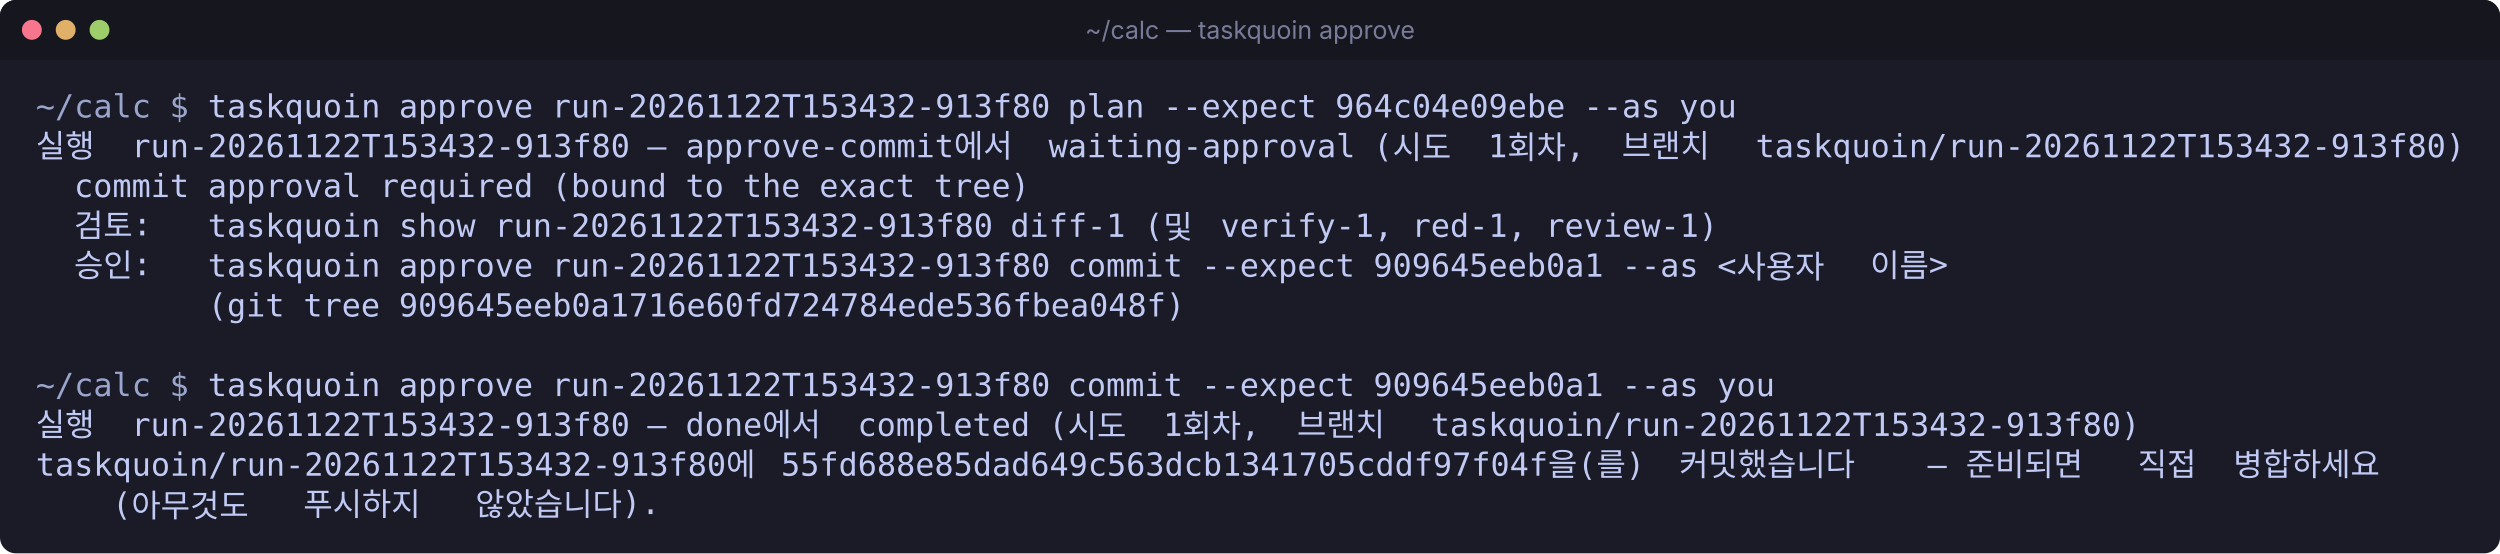
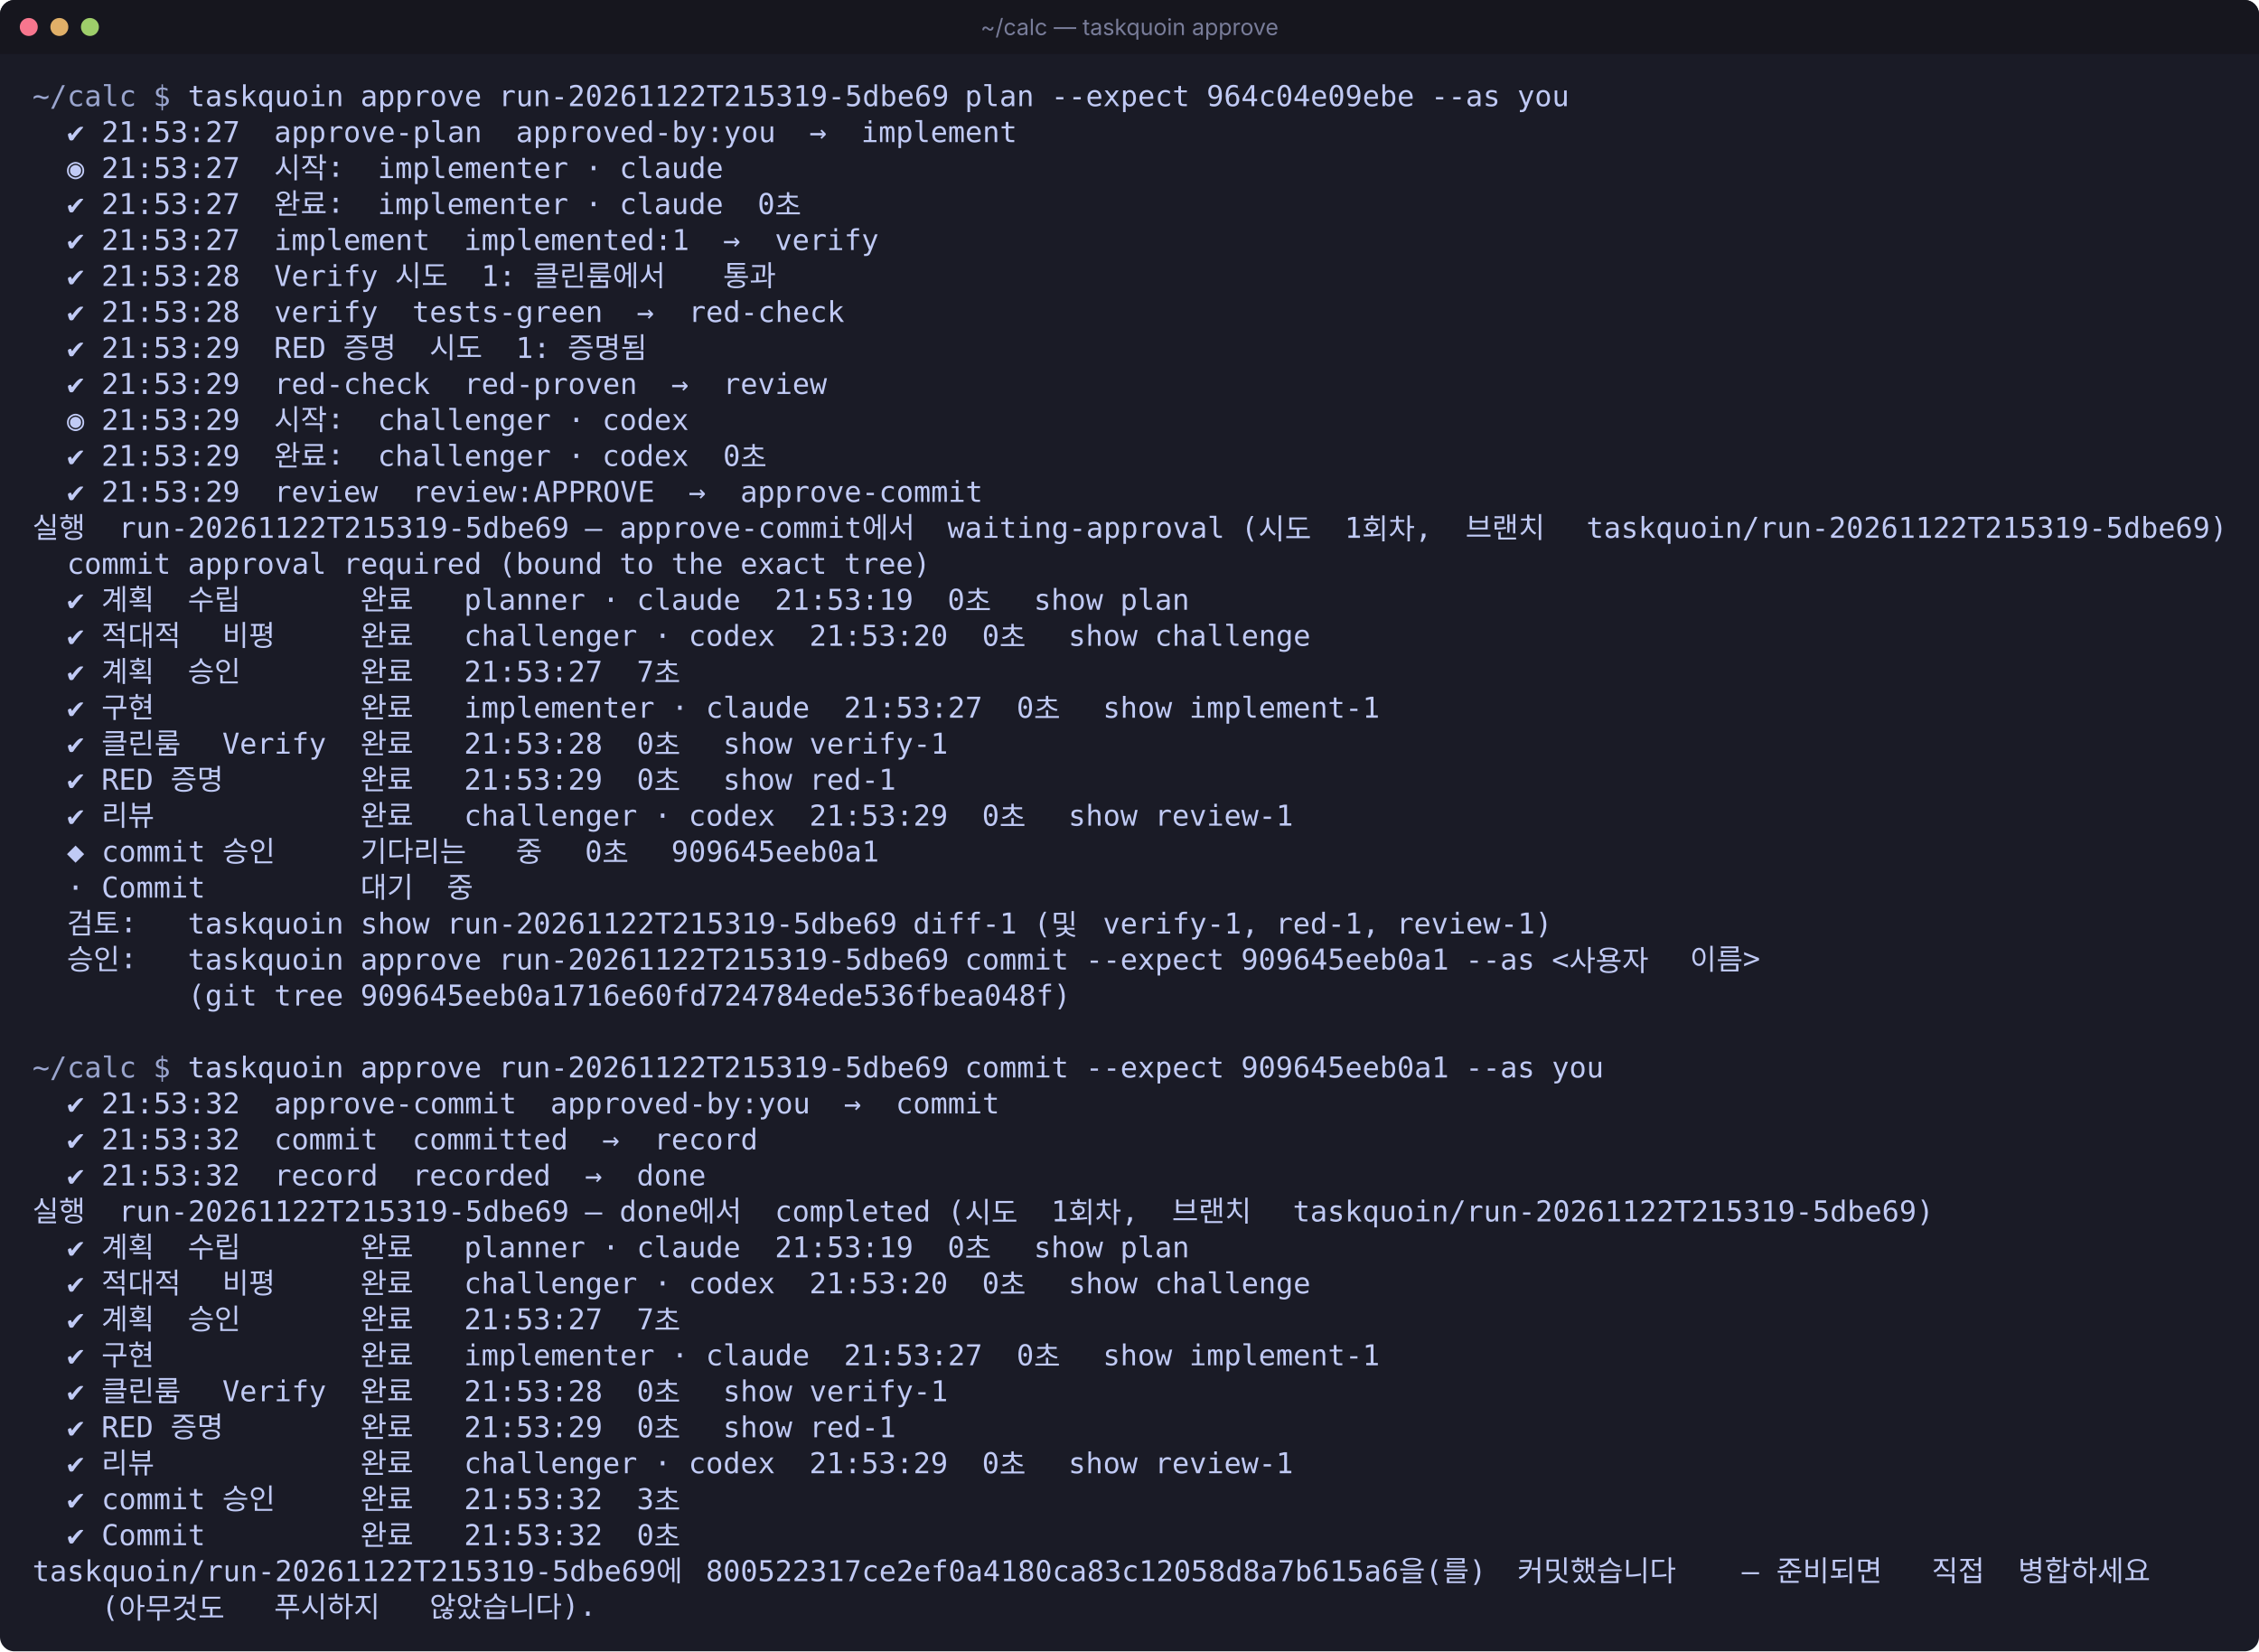
- <svg xmlns="http://www.w3.org/2000/svg" width="1256" height="278" viewBox="0 0 1256 278" role="img" aria-label="~/calc — taskquoin approve">
-   <rect width="1256" height="278" rx="8" fill="#1a1b26" />
+ <svg xmlns="http://www.w3.org/2000/svg" width="1256" height="918" viewBox="0 0 1256 918" role="img" aria-label="~/calc — taskquoin approve">
+   <rect width="1256" height="918" rx="8" fill="#1a1b26" />
  <path d="M0 8a8 8 0 0 1 8-8h1240a8 8 0 0 1 8 8v22h-1256z" fill="#16161e" />
  <circle cx="16" cy="15" r="5" fill="#f7768e" />
  <circle cx="33" cy="15" r="5" fill="#e0af68" />
  <circle cx="50" cy="15" r="5" fill="#9ece6a" />
  <text x="628" y="19.5" text-anchor="middle" font-family="system-ui,-apple-system,'Segoe UI',sans-serif" font-size="12.5" fill="#787c99">~/calc — taskquoin approve</text>
  <g font-family="'Cascadia Mono','JetBrains Mono','DejaVu Sans Mono',Menlo,Consolas,'Noto Sans Mono CJK SC','Noto Sans Mono','Segoe UI Symbol','Noto Sans Symbols 2','Apple Symbols',monospace" font-size="16" xml:space="preserve">
    <text x="18 27.6 37.2 46.8 56.4 66" y="59" fill="#9aa5ce">~/calc</text>
    <text x="85.2" y="59" fill="#9aa5ce">$</text>
    <text x="104.4 114 123.6 133.2 142.8 152.4 162 171.6 181.2" y="59" fill="#c0caf5">taskquoin</text>
    <text x="200.4 210 219.6 229.2 238.8 248.4 258" y="59" fill="#c0caf5">approve</text>
-     <text x="277.2 286.8 296.4 306 315.6 325.2 334.8 344.4 354 363.6 373.2 382.8 392.4 402 411.6 421.2 430.8 440.4 450 459.6 469.2 478.8 488.4 498 507.6 517.2" y="59" fill="#c0caf5">run-20261122T153432-913f80</text>
+     <text x="277.2 286.8 296.4 306 315.6 325.2 334.8 344.4 354 363.6 373.2 382.8 392.4 402 411.6 421.2 430.8 440.4 450 459.6 469.2 478.8 488.4 498 507.6 517.2" y="59" fill="#c0caf5">run-20261122T215319-5dbe69</text>
    <text x="536.4 546 555.6 565.2" y="59" fill="#c0caf5">plan</text>
    <text x="584.4 594 603.6 613.2 622.8 632.4 642 651.6" y="59" fill="#c0caf5">--expect</text>
    <text x="670.8 680.4 690 699.6 709.2 718.8 728.4 738 747.6 757.2 766.8 776.4" y="59" fill="#c0caf5">964c04e09ebe</text>
    <text x="795.6 805.2 814.8 824.4" y="59" fill="#c0caf5">--as</text>
    <text x="843.6 853.2 862.8" y="59" fill="#c0caf5">you</text>
-     <text x="18 37.2" y="79" fill="#c0caf5">실행</text>
-     <text x="66 75.6 85.2 94.8 104.4 114 123.6 133.2 142.8 152.4 162 171.6 181.2 190.8 200.4 210 219.6 229.2 238.8 248.4 258 267.6 277.2 286.8 296.4 306" y="79" fill="#c0caf5">run-20261122T153432-913f80</text>
-     <text x="325.2" y="79" fill="#c0caf5">—</text>
-     <text x="344.4 354 363.6 373.2 382.8 392.4 402 411.6 421.2 430.8 440.4 450 459.6 469.2 478.8 498" y="79" fill="#c0caf5">approve-commit에서</text>
-     <text x="526.8 536.4 546 555.6 565.2 574.8 584.4 594 603.6 613.2 622.8 632.4 642 651.6 661.2 670.8" y="79" fill="#c0caf5">waiting-approval</text>
-     <text x="690 699.6 718.8" y="79" fill="#c0caf5">(시도</text>
-     <text x="747.6 757.2 776.4 795.6" y="79" fill="#c0caf5">1회차,</text>
-     <text x="814.8 834 853.2" y="79" fill="#c0caf5">브랜치</text>
-     <text x="882 891.6 901.2 910.8 920.4 930 939.6 949.2 958.8 968.4 978 987.6 997.2 1006.8 1016.4 1026 1035.6 1045.2 1054.8 1064.4 1074 1083.6 1093.2 1102.8 1112.4 1122 1131.6 1141.2 1150.8 1160.4 1170 1179.6 1189.2 1198.8 1208.4 1218 1227.6" y="79" fill="#c0caf5">taskquoin/run-20261122T153432-913f80)</text>
-     <text x="37.2 46.8 56.4 66 75.6 85.2" y="99" fill="#c0caf5">commit</text>
-     <text x="104.4 114 123.6 133.2 142.8 152.4 162 171.6" y="99" fill="#c0caf5">approval</text>
-     <text x="190.8 200.4 210 219.6 229.2 238.8 248.4 258" y="99" fill="#c0caf5">required</text>
-     <text x="277.2 286.8 296.4 306 315.6 325.2" y="99" fill="#c0caf5">(bound</text>
-     <text x="344.4 354" y="99" fill="#c0caf5">to</text>
-     <text x="373.2 382.8 392.4" y="99" fill="#c0caf5">the</text>
-     <text x="411.6 421.2 430.8 440.4 450" y="99" fill="#c0caf5">exact</text>
-     <text x="469.2 478.8 488.4 498 507.6" y="99" fill="#c0caf5">tree)</text>
-     <text x="37.2 56.4 75.6" y="119" fill="#c0caf5">검토:</text>
-     <text x="104.4 114 123.6 133.2 142.8 152.4 162 171.6 181.2" y="119" fill="#c0caf5">taskquoin</text>
-     <text x="200.4 210 219.6 229.2" y="119" fill="#c0caf5">show</text>
-     <text x="248.4 258 267.6 277.2 286.8 296.4 306 315.6 325.2 334.8 344.4 354 363.6 373.2 382.8 392.4 402 411.6 421.2 430.8 440.4 450 459.6 469.2 478.8 488.4" y="119" fill="#c0caf5">run-20261122T153432-913f80</text>
-     <text x="507.6 517.2 526.8 536.4 546 555.6" y="119" fill="#c0caf5">diff-1</text>
-     <text x="574.8 584.4" y="119" fill="#c0caf5">(및</text>
-     <text x="613.2 622.8 632.4 642 651.6 661.2 670.8 680.4 690" y="119" fill="#c0caf5">verify-1,</text>
-     <text x="709.2 718.8 728.4 738 747.6 757.2" y="119" fill="#c0caf5">red-1,</text>
-     <text x="776.4 786 795.6 805.2 814.8 824.4 834 843.6 853.2" y="119" fill="#c0caf5">review-1)</text>
-     <text x="37.2 56.4 75.6" y="139" fill="#c0caf5">승인:</text>
-     <text x="104.4 114 123.6 133.2 142.8 152.4 162 171.6 181.2" y="139" fill="#c0caf5">taskquoin</text>
-     <text x="200.4 210 219.6 229.2 238.8 248.4 258" y="139" fill="#c0caf5">approve</text>
-     <text x="277.2 286.8 296.4 306 315.6 325.2 334.8 344.4 354 363.6 373.2 382.8 392.4 402 411.6 421.2 430.8 440.4 450 459.6 469.2 478.8 488.4 498 507.6 517.2" y="139" fill="#c0caf5">run-20261122T153432-913f80</text>
-     <text x="536.4 546 555.6 565.2 574.8 584.4" y="139" fill="#c0caf5">commit</text>
-     <text x="603.6 613.2 622.8 632.4 642 651.6 661.2 670.8" y="139" fill="#c0caf5">--expect</text>
-     <text x="690 699.6 709.2 718.8 728.4 738 747.6 757.2 766.8 776.4 786 795.6" y="139" fill="#c0caf5">909645eeb0a1</text>
-     <text x="814.8 824.4 834 843.6" y="139" fill="#c0caf5">--as</text>
-     <text x="862.8 872.4 891.6 910.8" y="139" fill="#c0caf5">&lt;사용자</text>
-     <text x="939.6 958.8 978" y="139" fill="#c0caf5">이름&gt;</text>
-     <text x="104.4 114 123.6 133.2" y="159" fill="#c0caf5">(git</text>
-     <text x="152.4 162 171.6 181.2" y="159" fill="#c0caf5">tree</text>
-     <text x="200.4 210 219.6 229.2 238.8 248.4 258 267.6 277.2 286.8 296.4 306 315.6 325.2 334.8 344.4 354 363.6 373.2 382.8 392.4 402 411.6 421.2 430.8 440.4 450 459.6 469.2 478.8 488.4 498 507.6 517.2 526.8 536.4 546 555.6 565.2 574.8 584.4" y="159" fill="#c0caf5">909645eeb0a1716e60fd724784ede536fbea048f)</text>
-     <text x="18 27.6 37.2 46.8 56.4 66" y="199" fill="#9aa5ce">~/calc</text>
-     <text x="85.2" y="199" fill="#9aa5ce">$</text>
-     <text x="104.4 114 123.6 133.2 142.8 152.4 162 171.6 181.2" y="199" fill="#c0caf5">taskquoin</text>
-     <text x="200.4 210 219.6 229.2 238.8 248.4 258" y="199" fill="#c0caf5">approve</text>
-     <text x="277.2 286.8 296.4 306 315.6 325.2 334.8 344.4 354 363.6 373.2 382.8 392.4 402 411.6 421.2 430.8 440.4 450 459.6 469.2 478.8 488.4 498 507.6 517.2" y="199" fill="#c0caf5">run-20261122T153432-913f80</text>
-     <text x="536.4 546 555.6 565.2 574.8 584.4" y="199" fill="#c0caf5">commit</text>
-     <text x="603.6 613.2 622.8 632.4 642 651.6 661.2 670.8" y="199" fill="#c0caf5">--expect</text>
-     <text x="690 699.6 709.2 718.8 728.4 738 747.6 757.2 766.8 776.4 786 795.6" y="199" fill="#c0caf5">909645eeb0a1</text>
-     <text x="814.8 824.4 834 843.6" y="199" fill="#c0caf5">--as</text>
-     <text x="862.8 872.4 882" y="199" fill="#c0caf5">you</text>
-     <text x="18 37.2" y="219" fill="#c0caf5">실행</text>
-     <text x="66 75.6 85.2 94.8 104.4 114 123.6 133.2 142.8 152.4 162 171.6 181.2 190.8 200.4 210 219.6 229.2 238.8 248.4 258 267.6 277.2 286.8 296.4 306" y="219" fill="#c0caf5">run-20261122T153432-913f80</text>
-     <text x="325.2" y="219" fill="#c0caf5">—</text>
-     <text x="344.4 354 363.6 373.2 382.8 402" y="219" fill="#c0caf5">done에서</text>
-     <text x="430.8 440.4 450 459.6 469.2 478.8 488.4 498 507.6" y="219" fill="#c0caf5">completed</text>
-     <text x="526.8 536.4 555.6" y="219" fill="#c0caf5">(시도</text>
-     <text x="584.4 594 613.2 632.4" y="219" fill="#c0caf5">1회차,</text>
-     <text x="651.6 670.8 690" y="219" fill="#c0caf5">브랜치</text>
-     <text x="718.8 728.4 738 747.6 757.2 766.8 776.4 786 795.6 805.2 814.8 824.4 834 843.6 853.2 862.8 872.4 882 891.6 901.2 910.8 920.4 930 939.6 949.2 958.8 968.4 978 987.6 997.2 1006.8 1016.4 1026 1035.6 1045.2 1054.8 1064.4" y="219" fill="#c0caf5">taskquoin/run-20261122T153432-913f80)</text>
-     <text x="18 27.6 37.2 46.8 56.4 66 75.6 85.2 94.8 104.4 114 123.6 133.2 142.8 152.4 162 171.6 181.2 190.8 200.4 210 219.6 229.2 238.8 248.4 258 267.6 277.2 286.8 296.4 306 315.6 325.2 334.8 344.4 354 363.6" y="239" fill="#c0caf5">taskquoin/run-20261122T153432-913f80에</text>
-     <text x="392.4 402 411.6 421.2 430.8 440.4 450 459.6 469.2 478.8 488.4 498 507.6 517.2 526.8 536.4 546 555.6 565.2 574.8 584.4 594 603.6 613.2 622.8 632.4 642 651.6 661.2 670.8 680.4 690 699.6 709.2 718.8 728.4 738 747.6 757.2 766.8 776.4 795.6 805.2 824.4" y="239" fill="#c0caf5">55fd688e85dad649c563dcb1341705cddf97f04f을(를)</text>
-     <text x="843.6 862.8 882 901.2 920.4 939.6" y="239" fill="#c0caf5">커밋했습니다</text>
-     <text x="968.4" y="239" fill="#c0caf5">—</text>
-     <text x="987.6 1006.8 1026 1045.2" y="239" fill="#c0caf5">준비되면</text>
-     <text x="1074 1093.2" y="239" fill="#c0caf5">직접</text>
-     <text x="1122 1141.2 1160.4 1179.6 1198.8" y="239" fill="#c0caf5">병합하세요</text>
-     <text x="56.4 66 85.2 104.4 123.6" y="259" fill="#c0caf5">(아무것도</text>
-     <text x="152.4 171.6 190.8 210" y="259" fill="#c0caf5">푸시하지</text>
-     <text x="238.8 258 277.2 296.4 315.6 334.8 344.4" y="259" fill="#c0caf5">않았습니다).</text>
+     <text x="37.2" y="79" fill="#c0caf5">✔</text>
+     <text x="56.4 66 75.6 85.2 94.8 104.4 114 123.6" y="79" fill="#c0caf5">21:53:27</text>
+     <text x="152.4 162 171.6 181.2 190.8 200.4 210 219.6 229.2 238.8 248.4 258" y="79" fill="#c0caf5">approve-plan</text>
+     <text x="286.8 296.4 306 315.6 325.2 334.8 344.4 354 363.6 373.2 382.8 392.4 402 411.6 421.2" y="79" fill="#c0caf5">approved-by:you</text>
+     <text x="450" y="79" fill="#c0caf5">→</text>
+     <text x="478.8 488.4 498 507.6 517.2 526.8 536.4 546 555.6" y="79" fill="#c0caf5">implement</text>
+     <text x="37.2" y="99" fill="#c0caf5">◉</text>
+     <text x="56.4 66 75.6 85.2 94.8 104.4 114 123.6" y="99" fill="#c0caf5">21:53:27</text>
+     <text x="152.4 171.6 190.8" y="99" fill="#c0caf5">시작:</text>
+     <text x="210 219.6 229.2 238.8 248.4 258 267.6 277.2 286.8 296.4 306" y="99" fill="#c0caf5">implementer</text>
+     <text x="325.2" y="99" fill="#c0caf5">·</text>
+     <text x="344.4 354 363.6 373.2 382.8 392.4" y="99" fill="#c0caf5">claude</text>
+     <text x="37.2" y="119" fill="#c0caf5">✔</text>
+     <text x="56.4 66 75.6 85.2 94.8 104.4 114 123.6" y="119" fill="#c0caf5">21:53:27</text>
+     <text x="152.4 171.6 190.8" y="119" fill="#c0caf5">완료:</text>
+     <text x="210 219.6 229.2 238.8 248.4 258 267.6 277.2 286.8 296.4 306" y="119" fill="#c0caf5">implementer</text>
+     <text x="325.2" y="119" fill="#c0caf5">·</text>
+     <text x="344.4 354 363.6 373.2 382.8 392.4" y="119" fill="#c0caf5">claude</text>
+     <text x="421.2 430.8" y="119" fill="#c0caf5">0초</text>
+     <text x="37.2" y="139" fill="#c0caf5">✔</text>
+     <text x="56.4 66 75.6 85.2 94.8 104.4 114 123.6" y="139" fill="#c0caf5">21:53:27</text>
+     <text x="152.4 162 171.6 181.2 190.8 200.4 210 219.6 229.2" y="139" fill="#c0caf5">implement</text>
+     <text x="258 267.6 277.2 286.8 296.4 306 315.6 325.2 334.8 344.4 354 363.6 373.2" y="139" fill="#c0caf5">implemented:1</text>
+     <text x="402" y="139" fill="#c0caf5">→</text>
+     <text x="430.8 440.4 450 459.6 469.2 478.8" y="139" fill="#c0caf5">verify</text>
+     <text x="37.2" y="159" fill="#c0caf5">✔</text>
+     <text x="56.4 66 75.6 85.2 94.8 104.4 114 123.6" y="159" fill="#c0caf5">21:53:28</text>
+     <text x="152.4 162 171.6 181.2 190.8 200.4" y="159" fill="#c0caf5">Verify</text>
+     <text x="219.6 238.8" y="159" fill="#c0caf5">시도</text>
+     <text x="267.6 277.2" y="159" fill="#c0caf5">1:</text>
+     <text x="296.4 315.6 334.8 354 373.2" y="159" fill="#c0caf5">클린룸에서</text>
+     <text x="402 421.2" y="159" fill="#c0caf5">통과</text>
+     <text x="37.2" y="179" fill="#c0caf5">✔</text>
+     <text x="56.4 66 75.6 85.2 94.8 104.4 114 123.6" y="179" fill="#c0caf5">21:53:28</text>
+     <text x="152.4 162 171.6 181.2 190.8 200.4" y="179" fill="#c0caf5">verify</text>
+     <text x="229.2 238.8 248.4 258 267.6 277.2 286.8 296.4 306 315.6 325.2" y="179" fill="#c0caf5">tests-green</text>
+     <text x="354" y="179" fill="#c0caf5">→</text>
+     <text x="382.8 392.4 402 411.6 421.2 430.8 440.4 450 459.6" y="179" fill="#c0caf5">red-check</text>
+     <text x="37.2" y="199" fill="#c0caf5">✔</text>
+     <text x="56.4 66 75.6 85.2 94.8 104.4 114 123.6" y="199" fill="#c0caf5">21:53:29</text>
+     <text x="152.4 162 171.6" y="199" fill="#c0caf5">RED</text>
+     <text x="190.8 210" y="199" fill="#c0caf5">증명</text>
+     <text x="238.8 258" y="199" fill="#c0caf5">시도</text>
+     <text x="286.8 296.4" y="199" fill="#c0caf5">1:</text>
+     <text x="315.6 334.8 354" y="199" fill="#c0caf5">증명됨</text>
+     <text x="37.2" y="219" fill="#c0caf5">✔</text>
+     <text x="56.4 66 75.6 85.2 94.8 104.4 114 123.6" y="219" fill="#c0caf5">21:53:29</text>
+     <text x="152.4 162 171.6 181.2 190.8 200.4 210 219.6 229.2" y="219" fill="#c0caf5">red-check</text>
+     <text x="258 267.6 277.2 286.8 296.4 306 315.6 325.2 334.8 344.4" y="219" fill="#c0caf5">red-proven</text>
+     <text x="373.2" y="219" fill="#c0caf5">→</text>
+     <text x="402 411.6 421.2 430.8 440.4 450" y="219" fill="#c0caf5">review</text>
+     <text x="37.2" y="239" fill="#c0caf5">◉</text>
+     <text x="56.4 66 75.6 85.2 94.8 104.4 114 123.6" y="239" fill="#c0caf5">21:53:29</text>
+     <text x="152.4 171.6 190.8" y="239" fill="#c0caf5">시작:</text>
+     <text x="210 219.6 229.2 238.8 248.4 258 267.6 277.2 286.8 296.4" y="239" fill="#c0caf5">challenger</text>
+     <text x="315.6" y="239" fill="#c0caf5">·</text>
+     <text x="334.8 344.4 354 363.6 373.2" y="239" fill="#c0caf5">codex</text>
+     <text x="37.2" y="259" fill="#c0caf5">✔</text>
+     <text x="56.4 66 75.6 85.2 94.8 104.4 114 123.6" y="259" fill="#c0caf5">21:53:29</text>
+     <text x="152.4 171.6 190.8" y="259" fill="#c0caf5">완료:</text>
+     <text x="210 219.6 229.2 238.8 248.4 258 267.6 277.2 286.8 296.4" y="259" fill="#c0caf5">challenger</text>
+     <text x="315.6" y="259" fill="#c0caf5">·</text>
+     <text x="334.8 344.4 354 363.6 373.2" y="259" fill="#c0caf5">codex</text>
+     <text x="402 411.6" y="259" fill="#c0caf5">0초</text>
+     <text x="37.2" y="279" fill="#c0caf5">✔</text>
+     <text x="56.4 66 75.6 85.2 94.8 104.4 114 123.6" y="279" fill="#c0caf5">21:53:29</text>
+     <text x="152.4 162 171.6 181.2 190.8 200.4" y="279" fill="#c0caf5">review</text>
+     <text x="229.2 238.8 248.4 258 267.6 277.2 286.8 296.4 306 315.6 325.2 334.8 344.4 354" y="279" fill="#c0caf5">review:APPROVE</text>
+     <text x="382.8" y="279" fill="#c0caf5">→</text>
+     <text x="411.6 421.2 430.8 440.4 450 459.6 469.2 478.8 488.4 498 507.6 517.2 526.8 536.4" y="279" fill="#c0caf5">approve-commit</text>
+     <text x="18 37.2" y="299" fill="#c0caf5">실행</text>
+     <text x="66 75.6 85.2 94.8 104.4 114 123.6 133.2 142.8 152.4 162 171.6 181.2 190.8 200.4 210 219.6 229.2 238.8 248.4 258 267.6 277.2 286.8 296.4 306" y="299" fill="#c0caf5">run-20261122T215319-5dbe69</text>
+     <text x="325.2" y="299" fill="#c0caf5">—</text>
+     <text x="344.4 354 363.6 373.2 382.8 392.4 402 411.6 421.2 430.8 440.4 450 459.6 469.2 478.8 498" y="299" fill="#c0caf5">approve-commit에서</text>
+     <text x="526.8 536.4 546 555.6 565.2 574.8 584.4 594 603.6 613.2 622.8 632.4 642 651.6 661.2 670.8" y="299" fill="#c0caf5">waiting-approval</text>
+     <text x="690 699.6 718.8" y="299" fill="#c0caf5">(시도</text>
+     <text x="747.6 757.2 776.4 795.6" y="299" fill="#c0caf5">1회차,</text>
+     <text x="814.8 834 853.2" y="299" fill="#c0caf5">브랜치</text>
+     <text x="882 891.6 901.2 910.8 920.4 930 939.6 949.2 958.8 968.4 978 987.6 997.2 1006.8 1016.4 1026 1035.6 1045.2 1054.8 1064.4 1074 1083.6 1093.2 1102.8 1112.4 1122 1131.6 1141.2 1150.8 1160.4 1170 1179.6 1189.2 1198.8 1208.4 1218 1227.6" y="299" fill="#c0caf5">taskquoin/run-20261122T215319-5dbe69)</text>
+     <text x="37.2 46.8 56.4 66 75.6 85.2" y="319" fill="#c0caf5">commit</text>
+     <text x="104.4 114 123.6 133.2 142.8 152.4 162 171.6" y="319" fill="#c0caf5">approval</text>
+     <text x="190.8 200.4 210 219.6 229.2 238.8 248.4 258" y="319" fill="#c0caf5">required</text>
+     <text x="277.2 286.8 296.4 306 315.6 325.2" y="319" fill="#c0caf5">(bound</text>
+     <text x="344.4 354" y="319" fill="#c0caf5">to</text>
+     <text x="373.2 382.8 392.4" y="319" fill="#c0caf5">the</text>
+     <text x="411.6 421.2 430.8 440.4 450" y="319" fill="#c0caf5">exact</text>
+     <text x="469.2 478.8 488.4 498 507.6" y="319" fill="#c0caf5">tree)</text>
+     <text x="37.2" y="339" fill="#c0caf5">✔</text>
+     <text x="56.4 75.6" y="339" fill="#c0caf5">계획</text>
+     <text x="104.4 123.6" y="339" fill="#c0caf5">수립</text>
+     <text x="200.4 219.6" y="339" fill="#c0caf5">완료</text>
+     <text x="258 267.6 277.2 286.8 296.4 306 315.6" y="339" fill="#c0caf5">planner</text>
+     <text x="334.8" y="339" fill="#c0caf5">·</text>
+     <text x="354 363.6 373.2 382.8 392.4 402" y="339" fill="#c0caf5">claude</text>
+     <text x="430.8 440.4 450 459.6 469.2 478.8 488.4 498" y="339" fill="#c0caf5">21:53:19</text>
+     <text x="526.8 536.4" y="339" fill="#c0caf5">0초</text>
+     <text x="574.8 584.4 594 603.6" y="339" fill="#c0caf5">show</text>
+     <text x="622.8 632.4 642 651.6" y="339" fill="#c0caf5">plan</text>
+     <text x="37.2" y="359" fill="#c0caf5">✔</text>
+     <text x="56.4 75.6 94.8" y="359" fill="#c0caf5">적대적</text>
+     <text x="123.6 142.8" y="359" fill="#c0caf5">비평</text>
+     <text x="200.4 219.6" y="359" fill="#c0caf5">완료</text>
+     <text x="258 267.6 277.2 286.8 296.4 306 315.6 325.2 334.8 344.4" y="359" fill="#c0caf5">challenger</text>
+     <text x="363.6" y="359" fill="#c0caf5">·</text>
+     <text x="382.8 392.4 402 411.6 421.2" y="359" fill="#c0caf5">codex</text>
+     <text x="450 459.6 469.2 478.8 488.4 498 507.6 517.2" y="359" fill="#c0caf5">21:53:20</text>
+     <text x="546 555.6" y="359" fill="#c0caf5">0초</text>
+     <text x="594 603.6 613.2 622.8" y="359" fill="#c0caf5">show</text>
+     <text x="642 651.6 661.2 670.8 680.4 690 699.6 709.2 718.8" y="359" fill="#c0caf5">challenge</text>
+     <text x="37.2" y="379" fill="#c0caf5">✔</text>
+     <text x="56.4 75.6" y="379" fill="#c0caf5">계획</text>
+     <text x="104.4 123.6" y="379" fill="#c0caf5">승인</text>
+     <text x="200.4 219.6" y="379" fill="#c0caf5">완료</text>
+     <text x="258 267.6 277.2 286.8 296.4 306 315.6 325.2" y="379" fill="#c0caf5">21:53:27</text>
+     <text x="354 363.6" y="379" fill="#c0caf5">7초</text>
+     <text x="37.2" y="399" fill="#c0caf5">✔</text>
+     <text x="56.4 75.6" y="399" fill="#c0caf5">구현</text>
+     <text x="200.4 219.6" y="399" fill="#c0caf5">완료</text>
+     <text x="258 267.6 277.2 286.8 296.4 306 315.6 325.2 334.8 344.4 354" y="399" fill="#c0caf5">implementer</text>
+     <text x="373.2" y="399" fill="#c0caf5">·</text>
+     <text x="392.4 402 411.6 421.2 430.8 440.4" y="399" fill="#c0caf5">claude</text>
+     <text x="469.2 478.8 488.4 498 507.6 517.2 526.8 536.4" y="399" fill="#c0caf5">21:53:27</text>
+     <text x="565.2 574.8" y="399" fill="#c0caf5">0초</text>
+     <text x="613.2 622.8 632.4 642" y="399" fill="#c0caf5">show</text>
+     <text x="661.2 670.8 680.4 690 699.6 709.2 718.8 728.4 738 747.6 757.2" y="399" fill="#c0caf5">implement-1</text>
+     <text x="37.2" y="419" fill="#c0caf5">✔</text>
+     <text x="56.4 75.6 94.8" y="419" fill="#c0caf5">클린룸</text>
+     <text x="123.6 133.2 142.8 152.4 162 171.6" y="419" fill="#c0caf5">Verify</text>
+     <text x="200.4 219.6" y="419" fill="#c0caf5">완료</text>
+     <text x="258 267.6 277.2 286.8 296.4 306 315.6 325.2" y="419" fill="#c0caf5">21:53:28</text>
+     <text x="354 363.6" y="419" fill="#c0caf5">0초</text>
+     <text x="402 411.6 421.2 430.8" y="419" fill="#c0caf5">show</text>
+     <text x="450 459.6 469.2 478.8 488.4 498 507.6 517.2" y="419" fill="#c0caf5">verify-1</text>
+     <text x="37.2" y="439" fill="#c0caf5">✔</text>
+     <text x="56.4 66 75.6" y="439" fill="#c0caf5">RED</text>
+     <text x="94.8 114" y="439" fill="#c0caf5">증명</text>
+     <text x="200.4 219.6" y="439" fill="#c0caf5">완료</text>
+     <text x="258 267.6 277.2 286.8 296.4 306 315.6 325.2" y="439" fill="#c0caf5">21:53:29</text>
+     <text x="354 363.6" y="439" fill="#c0caf5">0초</text>
+     <text x="402 411.6 421.2 430.8" y="439" fill="#c0caf5">show</text>
+     <text x="450 459.6 469.2 478.8 488.4" y="439" fill="#c0caf5">red-1</text>
+     <text x="37.2" y="459" fill="#c0caf5">✔</text>
+     <text x="56.4 75.6" y="459" fill="#c0caf5">리뷰</text>
+     <text x="200.4 219.6" y="459" fill="#c0caf5">완료</text>
+     <text x="258 267.6 277.2 286.8 296.4 306 315.6 325.2 334.8 344.4" y="459" fill="#c0caf5">challenger</text>
+     <text x="363.6" y="459" fill="#c0caf5">·</text>
+     <text x="382.8 392.4 402 411.6 421.2" y="459" fill="#c0caf5">codex</text>
+     <text x="450 459.6 469.2 478.8 488.4 498 507.6 517.2" y="459" fill="#c0caf5">21:53:29</text>
+     <text x="546 555.6" y="459" fill="#c0caf5">0초</text>
+     <text x="594 603.6 613.2 622.8" y="459" fill="#c0caf5">show</text>
+     <text x="642 651.6 661.2 670.8 680.4 690 699.6 709.2" y="459" fill="#c0caf5">review-1</text>
+     <text x="37.2" y="479" fill="#c0caf5">◆</text>
+     <text x="56.4 66 75.6 85.2 94.8 104.4" y="479" fill="#c0caf5">commit</text>
+     <text x="123.6 142.8" y="479" fill="#c0caf5">승인</text>
+     <text x="200.4 219.6 238.8 258" y="479" fill="#c0caf5">기다리는</text>
+     <text x="286.8" y="479" fill="#c0caf5">중</text>
+     <text x="325.2 334.8" y="479" fill="#c0caf5">0초</text>
+     <text x="373.2 382.8 392.4 402 411.6 421.2 430.8 440.4 450 459.6 469.2 478.8" y="479" fill="#c0caf5">909645eeb0a1</text>
+     <text x="37.2" y="499" fill="#c0caf5">·</text>
+     <text x="56.4 66 75.6 85.2 94.8 104.4" y="499" fill="#c0caf5">Commit</text>
+     <text x="200.4 219.6" y="499" fill="#c0caf5">대기</text>
+     <text x="248.4" y="499" fill="#c0caf5">중</text>
+     <text x="37.2 56.4 75.6" y="519" fill="#c0caf5">검토:</text>
+     <text x="104.4 114 123.6 133.2 142.8 152.4 162 171.6 181.2" y="519" fill="#c0caf5">taskquoin</text>
+     <text x="200.4 210 219.6 229.2" y="519" fill="#c0caf5">show</text>
+     <text x="248.4 258 267.6 277.2 286.8 296.4 306 315.6 325.2 334.8 344.4 354 363.6 373.2 382.8 392.4 402 411.6 421.2 430.8 440.4 450 459.6 469.2 478.8 488.4" y="519" fill="#c0caf5">run-20261122T215319-5dbe69</text>
+     <text x="507.6 517.2 526.8 536.4 546 555.6" y="519" fill="#c0caf5">diff-1</text>
+     <text x="574.8 584.4" y="519" fill="#c0caf5">(및</text>
+     <text x="613.2 622.8 632.4 642 651.6 661.2 670.8 680.4 690" y="519" fill="#c0caf5">verify-1,</text>
+     <text x="709.2 718.8 728.4 738 747.6 757.2" y="519" fill="#c0caf5">red-1,</text>
+     <text x="776.4 786 795.6 805.2 814.8 824.4 834 843.6 853.2" y="519" fill="#c0caf5">review-1)</text>
+     <text x="37.2 56.4 75.6" y="539" fill="#c0caf5">승인:</text>
+     <text x="104.4 114 123.6 133.2 142.8 152.4 162 171.6 181.2" y="539" fill="#c0caf5">taskquoin</text>
+     <text x="200.4 210 219.6 229.2 238.8 248.4 258" y="539" fill="#c0caf5">approve</text>
+     <text x="277.2 286.8 296.4 306 315.6 325.2 334.8 344.4 354 363.6 373.2 382.8 392.4 402 411.6 421.2 430.8 440.4 450 459.6 469.2 478.8 488.4 498 507.6 517.2" y="539" fill="#c0caf5">run-20261122T215319-5dbe69</text>
+     <text x="536.4 546 555.6 565.2 574.8 584.4" y="539" fill="#c0caf5">commit</text>
+     <text x="603.6 613.2 622.8 632.4 642 651.6 661.2 670.8" y="539" fill="#c0caf5">--expect</text>
+     <text x="690 699.6 709.2 718.8 728.4 738 747.6 757.2 766.8 776.4 786 795.6" y="539" fill="#c0caf5">909645eeb0a1</text>
+     <text x="814.8 824.4 834 843.6" y="539" fill="#c0caf5">--as</text>
+     <text x="862.8 872.4 891.6 910.8" y="539" fill="#c0caf5">&lt;사용자</text>
+     <text x="939.6 958.8 978" y="539" fill="#c0caf5">이름&gt;</text>
+     <text x="104.4 114 123.6 133.2" y="559" fill="#c0caf5">(git</text>
+     <text x="152.4 162 171.6 181.2" y="559" fill="#c0caf5">tree</text>
+     <text x="200.4 210 219.6 229.2 238.8 248.4 258 267.6 277.2 286.8 296.4 306 315.6 325.2 334.8 344.4 354 363.6 373.2 382.8 392.4 402 411.6 421.2 430.8 440.4 450 459.6 469.2 478.8 488.4 498 507.6 517.2 526.8 536.4 546 555.6 565.2 574.8 584.4" y="559" fill="#c0caf5">909645eeb0a1716e60fd724784ede536fbea048f)</text>
+     <text x="18 27.6 37.2 46.8 56.4 66" y="599" fill="#9aa5ce">~/calc</text>
+     <text x="85.2" y="599" fill="#9aa5ce">$</text>
+     <text x="104.4 114 123.6 133.2 142.8 152.4 162 171.6 181.2" y="599" fill="#c0caf5">taskquoin</text>
+     <text x="200.4 210 219.6 229.2 238.8 248.4 258" y="599" fill="#c0caf5">approve</text>
+     <text x="277.2 286.8 296.4 306 315.6 325.2 334.8 344.4 354 363.6 373.2 382.8 392.4 402 411.6 421.2 430.8 440.4 450 459.6 469.2 478.8 488.4 498 507.6 517.2" y="599" fill="#c0caf5">run-20261122T215319-5dbe69</text>
+     <text x="536.4 546 555.6 565.2 574.8 584.4" y="599" fill="#c0caf5">commit</text>
+     <text x="603.6 613.2 622.8 632.4 642 651.6 661.2 670.8" y="599" fill="#c0caf5">--expect</text>
+     <text x="690 699.6 709.2 718.8 728.4 738 747.6 757.2 766.8 776.4 786 795.6" y="599" fill="#c0caf5">909645eeb0a1</text>
+     <text x="814.8 824.4 834 843.6" y="599" fill="#c0caf5">--as</text>
+     <text x="862.8 872.4 882" y="599" fill="#c0caf5">you</text>
+     <text x="37.2" y="619" fill="#c0caf5">✔</text>
+     <text x="56.4 66 75.6 85.2 94.8 104.4 114 123.6" y="619" fill="#c0caf5">21:53:32</text>
+     <text x="152.4 162 171.6 181.2 190.8 200.4 210 219.6 229.2 238.8 248.4 258 267.6 277.2" y="619" fill="#c0caf5">approve-commit</text>
+     <text x="306 315.6 325.2 334.8 344.4 354 363.6 373.2 382.8 392.4 402 411.6 421.2 430.8 440.4" y="619" fill="#c0caf5">approved-by:you</text>
+     <text x="469.2" y="619" fill="#c0caf5">→</text>
+     <text x="498 507.6 517.2 526.8 536.4 546" y="619" fill="#c0caf5">commit</text>
+     <text x="37.2" y="639" fill="#c0caf5">✔</text>
+     <text x="56.4 66 75.6 85.2 94.8 104.4 114 123.6" y="639" fill="#c0caf5">21:53:32</text>
+     <text x="152.4 162 171.6 181.2 190.8 200.4" y="639" fill="#c0caf5">commit</text>
+     <text x="229.2 238.8 248.4 258 267.6 277.2 286.8 296.4 306" y="639" fill="#c0caf5">committed</text>
+     <text x="334.8" y="639" fill="#c0caf5">→</text>
+     <text x="363.6 373.2 382.8 392.4 402 411.6" y="639" fill="#c0caf5">record</text>
+     <text x="37.2" y="659" fill="#c0caf5">✔</text>
+     <text x="56.4 66 75.6 85.2 94.8 104.4 114 123.6" y="659" fill="#c0caf5">21:53:32</text>
+     <text x="152.4 162 171.6 181.2 190.8 200.4" y="659" fill="#c0caf5">record</text>
+     <text x="229.2 238.8 248.4 258 267.6 277.2 286.8 296.4" y="659" fill="#c0caf5">recorded</text>
+     <text x="325.2" y="659" fill="#c0caf5">→</text>
+     <text x="354 363.6 373.2 382.8" y="659" fill="#c0caf5">done</text>
+     <text x="18 37.2" y="679" fill="#c0caf5">실행</text>
+     <text x="66 75.6 85.2 94.8 104.4 114 123.6 133.2 142.8 152.4 162 171.6 181.2 190.8 200.4 210 219.6 229.2 238.8 248.4 258 267.6 277.2 286.8 296.4 306" y="679" fill="#c0caf5">run-20261122T215319-5dbe69</text>
+     <text x="325.2" y="679" fill="#c0caf5">—</text>
+     <text x="344.4 354 363.6 373.2 382.8 402" y="679" fill="#c0caf5">done에서</text>
+     <text x="430.8 440.4 450 459.6 469.2 478.8 488.4 498 507.6" y="679" fill="#c0caf5">completed</text>
+     <text x="526.8 536.4 555.6" y="679" fill="#c0caf5">(시도</text>
+     <text x="584.4 594 613.2 632.4" y="679" fill="#c0caf5">1회차,</text>
+     <text x="651.6 670.8 690" y="679" fill="#c0caf5">브랜치</text>
+     <text x="718.8 728.4 738 747.6 757.2 766.8 776.4 786 795.6 805.2 814.8 824.4 834 843.6 853.2 862.8 872.4 882 891.6 901.2 910.8 920.4 930 939.6 949.2 958.8 968.4 978 987.6 997.2 1006.8 1016.4 1026 1035.6 1045.2 1054.8 1064.4" y="679" fill="#c0caf5">taskquoin/run-20261122T215319-5dbe69)</text>
+     <text x="37.2" y="699" fill="#c0caf5">✔</text>
+     <text x="56.4 75.6" y="699" fill="#c0caf5">계획</text>
+     <text x="104.4 123.6" y="699" fill="#c0caf5">수립</text>
+     <text x="200.4 219.6" y="699" fill="#c0caf5">완료</text>
+     <text x="258 267.6 277.2 286.8 296.4 306 315.6" y="699" fill="#c0caf5">planner</text>
+     <text x="334.8" y="699" fill="#c0caf5">·</text>
+     <text x="354 363.6 373.2 382.8 392.4 402" y="699" fill="#c0caf5">claude</text>
+     <text x="430.8 440.4 450 459.6 469.2 478.8 488.4 498" y="699" fill="#c0caf5">21:53:19</text>
+     <text x="526.8 536.4" y="699" fill="#c0caf5">0초</text>
+     <text x="574.8 584.4 594 603.6" y="699" fill="#c0caf5">show</text>
+     <text x="622.8 632.4 642 651.6" y="699" fill="#c0caf5">plan</text>
+     <text x="37.2" y="719" fill="#c0caf5">✔</text>
+     <text x="56.4 75.6 94.8" y="719" fill="#c0caf5">적대적</text>
+     <text x="123.6 142.8" y="719" fill="#c0caf5">비평</text>
+     <text x="200.4 219.6" y="719" fill="#c0caf5">완료</text>
+     <text x="258 267.6 277.2 286.8 296.4 306 315.6 325.2 334.8 344.4" y="719" fill="#c0caf5">challenger</text>
+     <text x="363.6" y="719" fill="#c0caf5">·</text>
+     <text x="382.8 392.4 402 411.6 421.2" y="719" fill="#c0caf5">codex</text>
+     <text x="450 459.6 469.2 478.8 488.4 498 507.6 517.2" y="719" fill="#c0caf5">21:53:20</text>
+     <text x="546 555.6" y="719" fill="#c0caf5">0초</text>
+     <text x="594 603.6 613.2 622.8" y="719" fill="#c0caf5">show</text>
+     <text x="642 651.6 661.2 670.8 680.4 690 699.6 709.2 718.8" y="719" fill="#c0caf5">challenge</text>
+     <text x="37.2" y="739" fill="#c0caf5">✔</text>
+     <text x="56.4 75.6" y="739" fill="#c0caf5">계획</text>
+     <text x="104.4 123.6" y="739" fill="#c0caf5">승인</text>
+     <text x="200.4 219.6" y="739" fill="#c0caf5">완료</text>
+     <text x="258 267.6 277.2 286.8 296.4 306 315.6 325.2" y="739" fill="#c0caf5">21:53:27</text>
+     <text x="354 363.6" y="739" fill="#c0caf5">7초</text>
+     <text x="37.2" y="759" fill="#c0caf5">✔</text>
+     <text x="56.4 75.6" y="759" fill="#c0caf5">구현</text>
+     <text x="200.4 219.6" y="759" fill="#c0caf5">완료</text>
+     <text x="258 267.6 277.2 286.8 296.4 306 315.6 325.2 334.8 344.4 354" y="759" fill="#c0caf5">implementer</text>
+     <text x="373.2" y="759" fill="#c0caf5">·</text>
+     <text x="392.4 402 411.6 421.2 430.8 440.4" y="759" fill="#c0caf5">claude</text>
+     <text x="469.2 478.8 488.4 498 507.6 517.2 526.8 536.4" y="759" fill="#c0caf5">21:53:27</text>
+     <text x="565.2 574.8" y="759" fill="#c0caf5">0초</text>
+     <text x="613.2 622.8 632.4 642" y="759" fill="#c0caf5">show</text>
+     <text x="661.2 670.8 680.4 690 699.6 709.2 718.8 728.4 738 747.6 757.2" y="759" fill="#c0caf5">implement-1</text>
+     <text x="37.2" y="779" fill="#c0caf5">✔</text>
+     <text x="56.4 75.6 94.8" y="779" fill="#c0caf5">클린룸</text>
+     <text x="123.6 133.2 142.8 152.4 162 171.6" y="779" fill="#c0caf5">Verify</text>
+     <text x="200.4 219.6" y="779" fill="#c0caf5">완료</text>
+     <text x="258 267.6 277.2 286.8 296.4 306 315.6 325.2" y="779" fill="#c0caf5">21:53:28</text>
+     <text x="354 363.6" y="779" fill="#c0caf5">0초</text>
+     <text x="402 411.6 421.2 430.8" y="779" fill="#c0caf5">show</text>
+     <text x="450 459.6 469.2 478.8 488.4 498 507.6 517.2" y="779" fill="#c0caf5">verify-1</text>
+     <text x="37.2" y="799" fill="#c0caf5">✔</text>
+     <text x="56.4 66 75.6" y="799" fill="#c0caf5">RED</text>
+     <text x="94.8 114" y="799" fill="#c0caf5">증명</text>
+     <text x="200.4 219.6" y="799" fill="#c0caf5">완료</text>
+     <text x="258 267.6 277.2 286.8 296.4 306 315.6 325.2" y="799" fill="#c0caf5">21:53:29</text>
+     <text x="354 363.6" y="799" fill="#c0caf5">0초</text>
+     <text x="402 411.6 421.2 430.8" y="799" fill="#c0caf5">show</text>
+     <text x="450 459.6 469.2 478.8 488.4" y="799" fill="#c0caf5">red-1</text>
+     <text x="37.2" y="819" fill="#c0caf5">✔</text>
+     <text x="56.4 75.6" y="819" fill="#c0caf5">리뷰</text>
+     <text x="200.4 219.6" y="819" fill="#c0caf5">완료</text>
+     <text x="258 267.6 277.2 286.8 296.4 306 315.6 325.2 334.8 344.4" y="819" fill="#c0caf5">challenger</text>
+     <text x="363.6" y="819" fill="#c0caf5">·</text>
+     <text x="382.8 392.4 402 411.6 421.2" y="819" fill="#c0caf5">codex</text>
+     <text x="450 459.6 469.2 478.8 488.4 498 507.6 517.2" y="819" fill="#c0caf5">21:53:29</text>
+     <text x="546 555.6" y="819" fill="#c0caf5">0초</text>
+     <text x="594 603.6 613.2 622.8" y="819" fill="#c0caf5">show</text>
+     <text x="642 651.6 661.2 670.8 680.4 690 699.6 709.2" y="819" fill="#c0caf5">review-1</text>
+     <text x="37.2" y="839" fill="#c0caf5">✔</text>
+     <text x="56.4 66 75.6 85.2 94.8 104.4" y="839" fill="#c0caf5">commit</text>
+     <text x="123.6 142.8" y="839" fill="#c0caf5">승인</text>
+     <text x="200.4 219.6" y="839" fill="#c0caf5">완료</text>
+     <text x="258 267.6 277.2 286.8 296.4 306 315.6 325.2" y="839" fill="#c0caf5">21:53:32</text>
+     <text x="354 363.6" y="839" fill="#c0caf5">3초</text>
+     <text x="37.2" y="859" fill="#c0caf5">✔</text>
+     <text x="56.4 66 75.6 85.2 94.8 104.4" y="859" fill="#c0caf5">Commit</text>
+     <text x="200.4 219.6" y="859" fill="#c0caf5">완료</text>
+     <text x="258 267.6 277.2 286.8 296.4 306 315.6 325.2" y="859" fill="#c0caf5">21:53:32</text>
+     <text x="354 363.6" y="859" fill="#c0caf5">0초</text>
+     <text x="18 27.6 37.2 46.8 56.4 66 75.6 85.2 94.8 104.4 114 123.6 133.2 142.8 152.4 162 171.6 181.2 190.8 200.4 210 219.6 229.2 238.8 248.4 258 267.6 277.2 286.8 296.4 306 315.6 325.2 334.8 344.4 354 363.6" y="879" fill="#c0caf5">taskquoin/run-20261122T215319-5dbe69에</text>
+     <text x="392.4 402 411.6 421.2 430.8 440.4 450 459.6 469.2 478.8 488.4 498 507.6 517.2 526.8 536.4 546 555.6 565.2 574.8 584.4 594 603.6 613.2 622.8 632.4 642 651.6 661.2 670.8 680.4 690 699.6 709.2 718.8 728.4 738 747.6 757.2 766.8 776.4 795.6 805.2 824.4" y="879" fill="#c0caf5">800522317ce2ef0a4180ca83c12058d8a7b615a6을(를)</text>
+     <text x="843.6 862.8 882 901.2 920.4 939.6" y="879" fill="#c0caf5">커밋했습니다</text>
+     <text x="968.4" y="879" fill="#c0caf5">—</text>
+     <text x="987.6 1006.8 1026 1045.2" y="879" fill="#c0caf5">준비되면</text>
+     <text x="1074 1093.2" y="879" fill="#c0caf5">직접</text>
+     <text x="1122 1141.2 1160.4 1179.6 1198.8" y="879" fill="#c0caf5">병합하세요</text>
+     <text x="56.4 66 85.2 104.4 123.6" y="899" fill="#c0caf5">(아무것도</text>
+     <text x="152.4 171.6 190.8 210" y="899" fill="#c0caf5">푸시하지</text>
+     <text x="238.8 258 277.2 296.4 315.6 334.8 344.4" y="899" fill="#c0caf5">않았습니다).</text>
  </g>
</svg>
